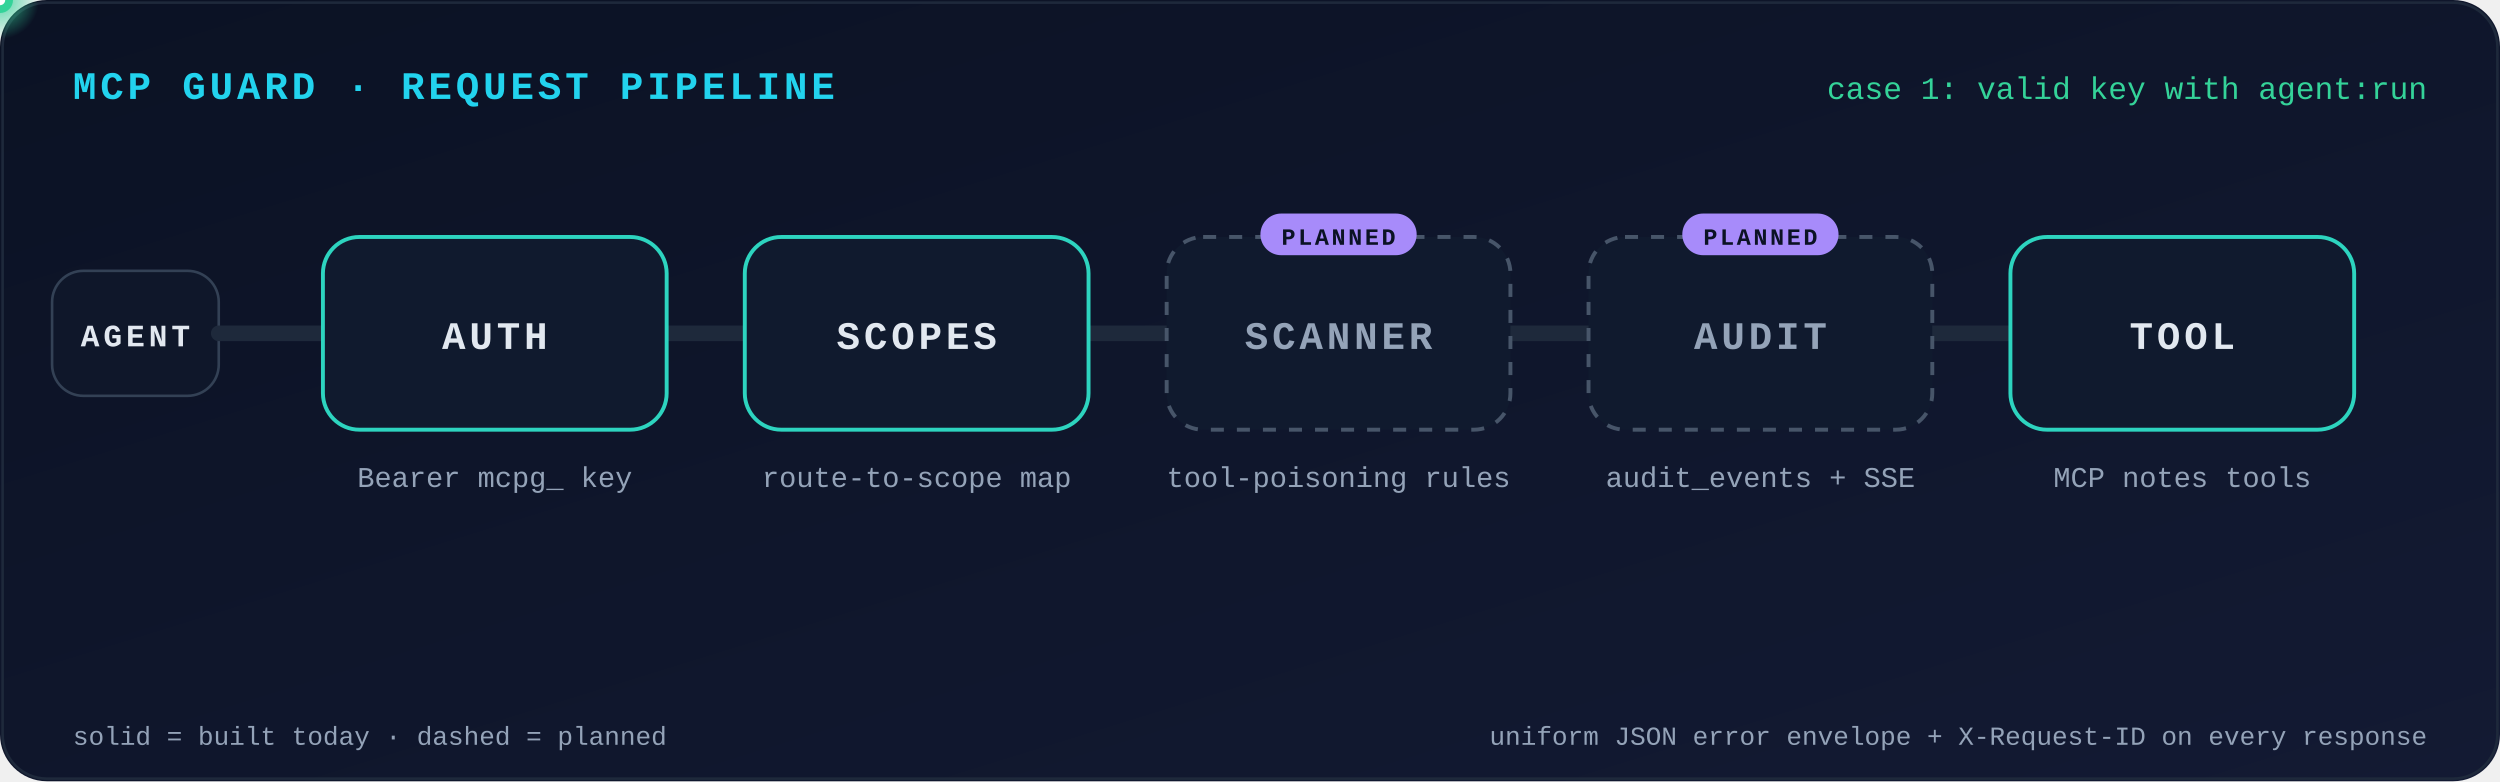
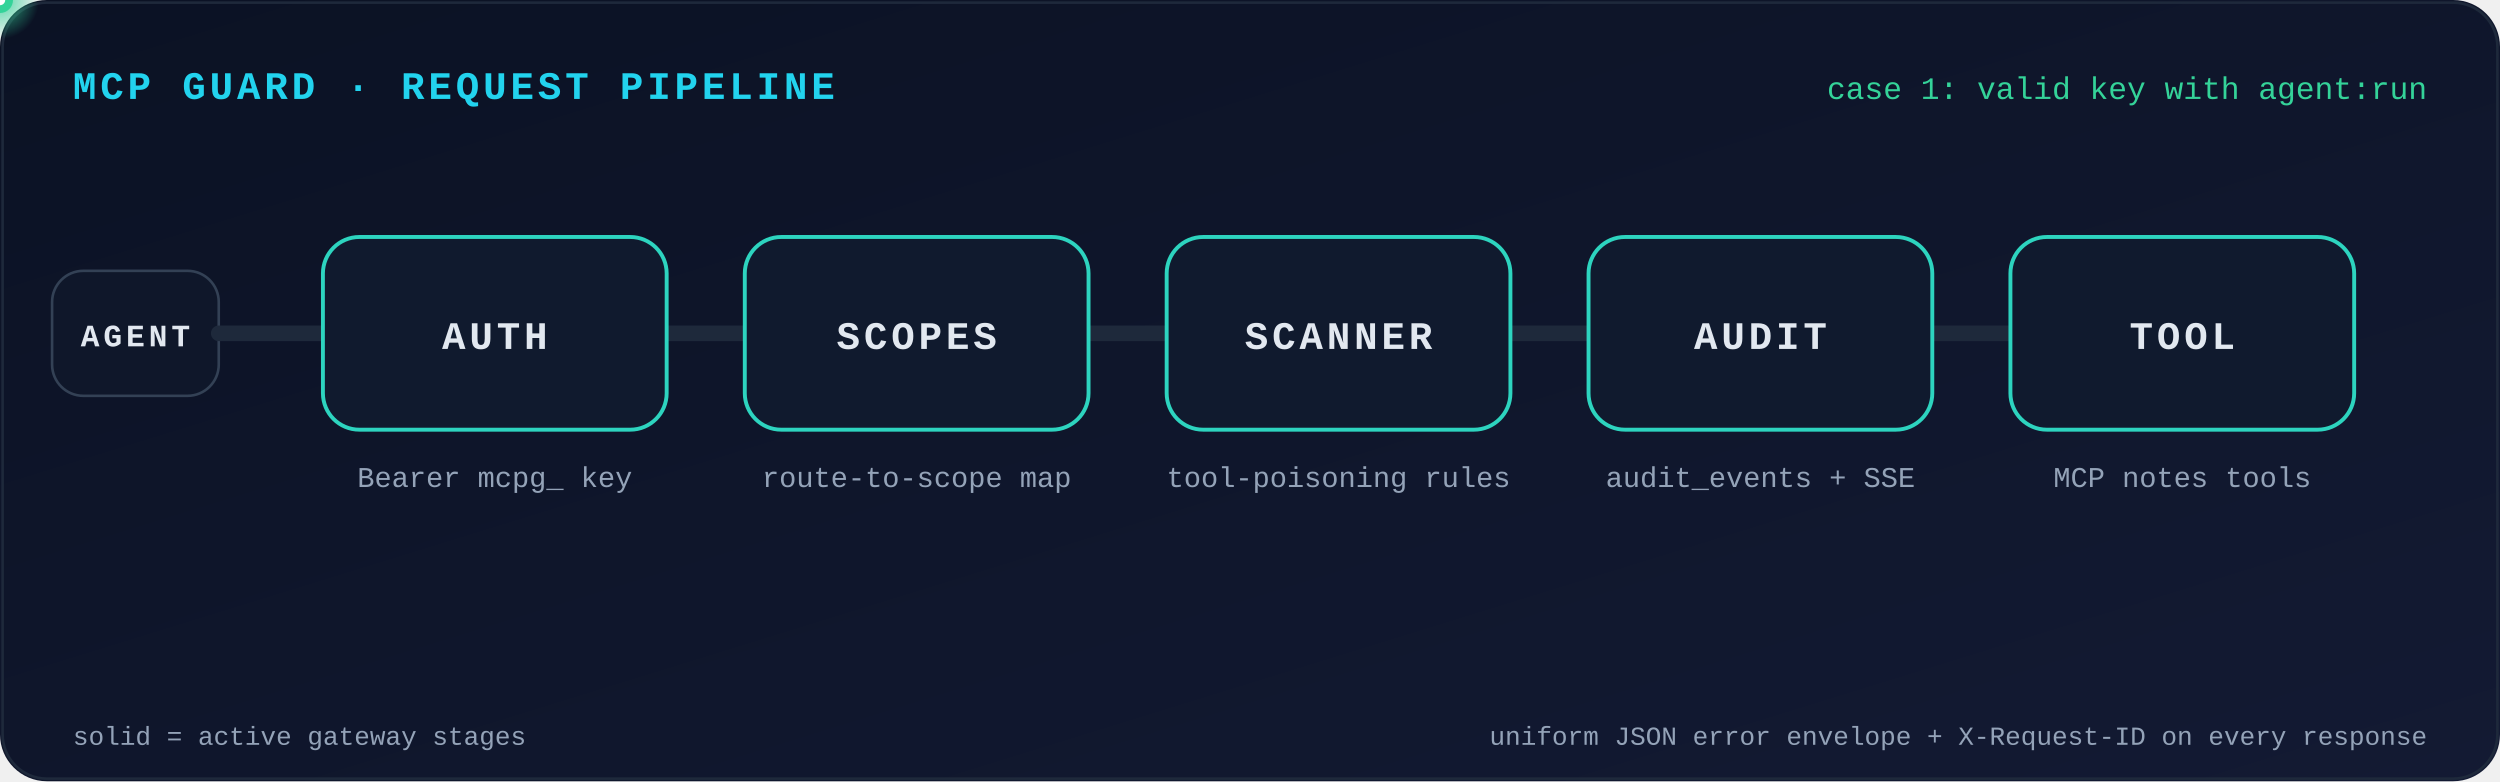
<svg xmlns="http://www.w3.org/2000/svg" viewBox="0 0 960 300" width="960" height="300" role="img" aria-labelledby="t d">
  <defs>
    <linearGradient id="bg" x1="0" y1="0" x2="1" y2="1">
      <stop offset="0" stop-color="#0b1224" />
      <stop offset="1" stop-color="#131a33" />
    </linearGradient>
    <linearGradient id="wire" x1="0" y1="0" x2="1" y2="0">
      <stop offset="0" stop-color="#22d3ee" />
      <stop offset="1" stop-color="#a78bfa" />
    </linearGradient>
    <radialGradient id="pg-34d399">
      <stop offset="0" stop-color="#34d399" stop-opacity=".85" />
      <stop offset="1" stop-color="#34d399" stop-opacity="0" />
    </radialGradient>
    <radialGradient id="pg-f87171">
      <stop offset="0" stop-color="#f87171" stop-opacity=".85" />
      <stop offset="1" stop-color="#f87171" stop-opacity="0" />
    </radialGradient>
    <radialGradient id="pg-fbbf24">
      <stop offset="0" stop-color="#fbbf24" stop-opacity=".85" />
      <stop offset="1" stop-color="#fbbf24" stop-opacity="0" />
    </radialGradient>
  </defs>
  <style>
text{font-family:ui-monospace,SFMono-Regular,Menlo,Consolas,"Liberation Mono",monospace;fill:#e2e8f0}
.lbl{font-size:15px;font-weight:700;letter-spacing:1.5px}
.sub{font-size:11px;fill:#94a3b8}
.cap{font-size:12px;fill:#94a3b8}
.res{font-size:15px;font-weight:700}
- .tag{font-size:9px;font-weight:700;letter-spacing:1px;fill:#0b1224}
.dash{stroke-dasharray:6 8;animation:flow 1.2s linear infinite}
@keyframes flow{to{stroke-dashoffset:-28}}
@media (prefers-reduced-motion:reduce){.dash{animation:none}}
</style>
  <rect width="960" height="300" rx="18" fill="url(#bg)" />
  <rect x="1" y="1" width="958" height="298" rx="17" fill="none" stroke="#1e293b" />
  <text x="28" y="38" class="lbl" style="fill:#22d3ee">MCP GUARD · REQUEST PIPELINE</text>
  <text x="932" y="38" text-anchor="end" class="cap" style="fill:#34d399" opacity="1">case 1: valid key with agent:run<animate attributeName="opacity" dur="12s" repeatCount="indefinite" values="1;1;0;0;1" keyTimes="0;0.323;0.333;0.999;1" />
  </text>
  <text x="932" y="38" text-anchor="end" class="cap" style="fill:#f87171" opacity="0">case 2: no Authorization header<animate attributeName="opacity" dur="12s" repeatCount="indefinite" values="0;0;1;1;0;0" keyTimes="0;0.332;0.333;0.657;0.667;1" />
  </text>
  <text x="932" y="38" text-anchor="end" class="cap" style="fill:#fbbf24" opacity="0">case 3: key without the needed scope<animate attributeName="opacity" dur="12s" repeatCount="indefinite" values="0;0;1;1" keyTimes="0;0.666;0.667;1" />
  </text>
  <rect x="20" y="104" width="64" height="48" rx="12" fill="#0f172a" stroke="#334155" />
  <text x="52" y="133" text-anchor="middle" class="lbl" style="font-size:12px">AGENT</text>
  <line x1="84" y1="128" x2="772.0" y2="128" stroke="#1e293b" stroke-width="6" stroke-linecap="round" />
  <line x1="84" y1="128" x2="772.0" y2="128" stroke="url(#wire)" stroke-width="2" class="dash" opacity=".7" />
  <rect x="124.0" y="91.0" width="132" height="74" rx="14" fill="#101a2e" stroke="#2dd4bf" stroke-width="1.5" />
  <text x="190" y="134" text-anchor="middle" class="lbl">AUTH</text>
  <text x="190" y="187.0" text-anchor="middle" class="sub">Bearer mcpg_ key</text>
  <rect x="286.0" y="91.0" width="132" height="74" rx="14" fill="#101a2e" stroke="#2dd4bf" stroke-width="1.5" />
  <text x="352" y="134" text-anchor="middle" class="lbl">SCOPES</text>
  <text x="352" y="187.0" text-anchor="middle" class="sub">route-to-scope map</text>
-   <rect x="448.0" y="91.0" width="132" height="74" rx="14" fill="#101a2e" stroke="#475569" stroke-width="1.5" stroke-dasharray="5 5" />
-   <text x="514" y="134" text-anchor="middle" class="lbl" style="fill:#94a3b8">SCANNER</text>
+   <rect x="448.0" y="91.0" width="132" height="74" rx="14" fill="#101a2e" stroke="#2dd4bf" stroke-width="1.5" />
+   <text x="514" y="134" text-anchor="middle" class="lbl">SCANNER</text>
  <text x="514" y="187.0" text-anchor="middle" class="sub">tool-poisoning rules</text>
-   <rect x="484" y="82.0" width="60" height="16" rx="8" fill="#a78bfa" />
-   <text x="514" y="94.0" text-anchor="middle" class="tag">PLANNED</text>
-   <rect x="610.0" y="91.0" width="132" height="74" rx="14" fill="#101a2e" stroke="#475569" stroke-width="1.5" stroke-dasharray="5 5" />
-   <text x="676" y="134" text-anchor="middle" class="lbl" style="fill:#94a3b8">AUDIT</text>
+   <rect x="610.0" y="91.0" width="132" height="74" rx="14" fill="#101a2e" stroke="#2dd4bf" stroke-width="1.5" />
+   <text x="676" y="134" text-anchor="middle" class="lbl">AUDIT</text>
  <text x="676" y="187.0" text-anchor="middle" class="sub">audit_events + SSE</text>
-   <rect x="646" y="82.0" width="60" height="16" rx="8" fill="#a78bfa" />
-   <text x="676" y="94.0" text-anchor="middle" class="tag">PLANNED</text>
  <rect x="772.0" y="91.0" width="132" height="74" rx="14" fill="#101a2e" stroke="#2dd4bf" stroke-width="1.5" />
  <text x="838" y="134" text-anchor="middle" class="lbl">TOOL</text>
  <text x="838" y="187.0" text-anchor="middle" class="sub">MCP notes tools</text>
  <rect class="glow" x="124.0" y="91.0" width="132" height="74" rx="14" fill="none" stroke="#34d399" stroke-width="2.5" opacity="0">
    <animate attributeName="opacity" dur="12s" repeatCount="indefinite" values="0;0;1;1;0;0" keyTimes="0;0.027;0.039;0.069;0.089;1" />
  </rect>
  <rect class="glow" x="124.0" y="91.0" width="132" height="74" rx="14" fill="none" stroke="#f87171" stroke-width="2.5" opacity="0">
    <animate attributeName="opacity" dur="12s" repeatCount="indefinite" values="0;0;1;1;0;0" keyTimes="0;0.388;0.4;0.637;0.657;1" />
  </rect>
  <rect class="glow" x="124.0" y="91.0" width="132" height="74" rx="14" fill="none" stroke="#34d399" stroke-width="2.5" opacity="0">
    <animate attributeName="opacity" dur="12s" repeatCount="indefinite" values="0;0;1;1;0;0" keyTimes="0;0.699;0.711;0.741;0.761;1" />
  </rect>
  <rect class="glow" x="286.0" y="91.0" width="132" height="74" rx="14" fill="none" stroke="#34d399" stroke-width="2.5" opacity="0">
    <animate attributeName="opacity" dur="12s" repeatCount="indefinite" values="0;0;1;1;0;0" keyTimes="0;0.091;0.103;0.133;0.153;1" />
  </rect>
  <rect class="glow" x="286.0" y="91.0" width="132" height="74" rx="14" fill="none" stroke="#fbbf24" stroke-width="2.5" opacity="0">
    <animate attributeName="opacity" dur="12s" repeatCount="indefinite" values="0;0;1;1;0;0" keyTimes="0;0.771;0.783;0.97;0.99;1" />
  </rect>
  <rect class="glow" x="448.0" y="91.0" width="132" height="74" rx="14" fill="none" stroke="#34d399" stroke-width="2.5" opacity="0">
    <animate attributeName="opacity" dur="12s" repeatCount="indefinite" values="0;0;1;1;0;0" keyTimes="0;0.155;0.167;0.197;0.217;1" />
  </rect>
  <rect class="glow" x="610.0" y="91.0" width="132" height="74" rx="14" fill="none" stroke="#34d399" stroke-width="2.5" opacity="0">
    <animate attributeName="opacity" dur="12s" repeatCount="indefinite" values="0;0;1;1;0;0" keyTimes="0;0.219;0.231;0.261;0.281;1" />
  </rect>
  <rect class="glow" x="772.0" y="91.0" width="132" height="74" rx="14" fill="none" stroke="#34d399" stroke-width="2.5" opacity="0">
    <animate attributeName="opacity" dur="12s" repeatCount="indefinite" values="0;0;1;1;0;0" keyTimes="0;0.255;0.267;0.323;0.343;1" />
  </rect>
  <g opacity="1">
    <circle r="15" fill="url(#pg-34d399)" />
    <circle r="5" fill="#34d399" />
    <circle r="2" fill="#fff" />
    <animateMotion dur="12s" repeatCount="indefinite" path="M 92 128 L 766.0 128" calcMode="linear" keyPoints="0;1;1" keyTimes="0;0.267;1" />
    <animate attributeName="opacity" dur="12s" repeatCount="indefinite" keyTimes="0;0.313;0.333;1" values="1;1;0;0" />
  </g>
  <g opacity="0">
    <circle r="15" fill="url(#pg-f87171)" />
    <circle r="5" fill="#f87171" />
    <circle r="2" fill="#fff" />
    <animateMotion dur="12s" repeatCount="indefinite" path="M 92 128 L 118.0 128" calcMode="linear" keyPoints="0;0;1;1" keyTimes="0;0.333;0.4;1" />
    <animate attributeName="opacity" dur="12s" repeatCount="indefinite" keyTimes="0;0.333;0.333;0.637;0.657;1" values="0;0;1;1;0;0" />
  </g>
  <g opacity="0">
    <circle r="15" fill="url(#pg-fbbf24)" />
    <circle r="5" fill="#fbbf24" />
    <circle r="2" fill="#fff" />
    <animateMotion dur="12s" repeatCount="indefinite" path="M 92 128 L 280.0 128" calcMode="linear" keyPoints="0;0;1;1" keyTimes="0;0.667;0.783;1" />
    <animate attributeName="opacity" dur="12s" repeatCount="indefinite" keyTimes="0;0.666;0.667;0.975;0.995;1" values="0;0;1;1;0;0" />
  </g>
  <text x="480.0" y="264" text-anchor="middle" class="res" style="fill:#34d399" opacity="0">200 OK · tool result returned<animate attributeName="opacity" dur="12s" repeatCount="indefinite" values="0;0;1;1;0;0" keyTimes="0;0.262;0.277;0.323;0.338;1" />
  </text>
  <text x="480.0" y="264" text-anchor="middle" class="res" style="fill:#f87171" opacity="0">401 UNAUTHORIZED · WWW-Authenticate: Bearer<animate attributeName="opacity" dur="12s" repeatCount="indefinite" values="0;0;1;1;0;0" keyTimes="0;0.395;0.41;0.647;0.662;1" />
  </text>
  <text x="480.0" y="264" text-anchor="middle" class="res" style="fill:#fbbf24" opacity="0">403 FORBIDDEN · insufficient_scope<animate attributeName="opacity" dur="12s" repeatCount="indefinite" values="0;0;1;1;0;0" keyTimes="0;0.778;0.793;0.98;0.995;1" />
  </text>
-   <text x="28" y="286" class="cap" style="font-size:10px">solid = built today · dashed = planned</text>
+   <text x="28" y="286" class="cap" style="font-size:10px">solid = active gateway stages</text>
  <text x="932" y="286" text-anchor="end" class="cap" style="font-size:10px">uniform JSON error envelope + X-Request-ID on every response</text>
</svg>
